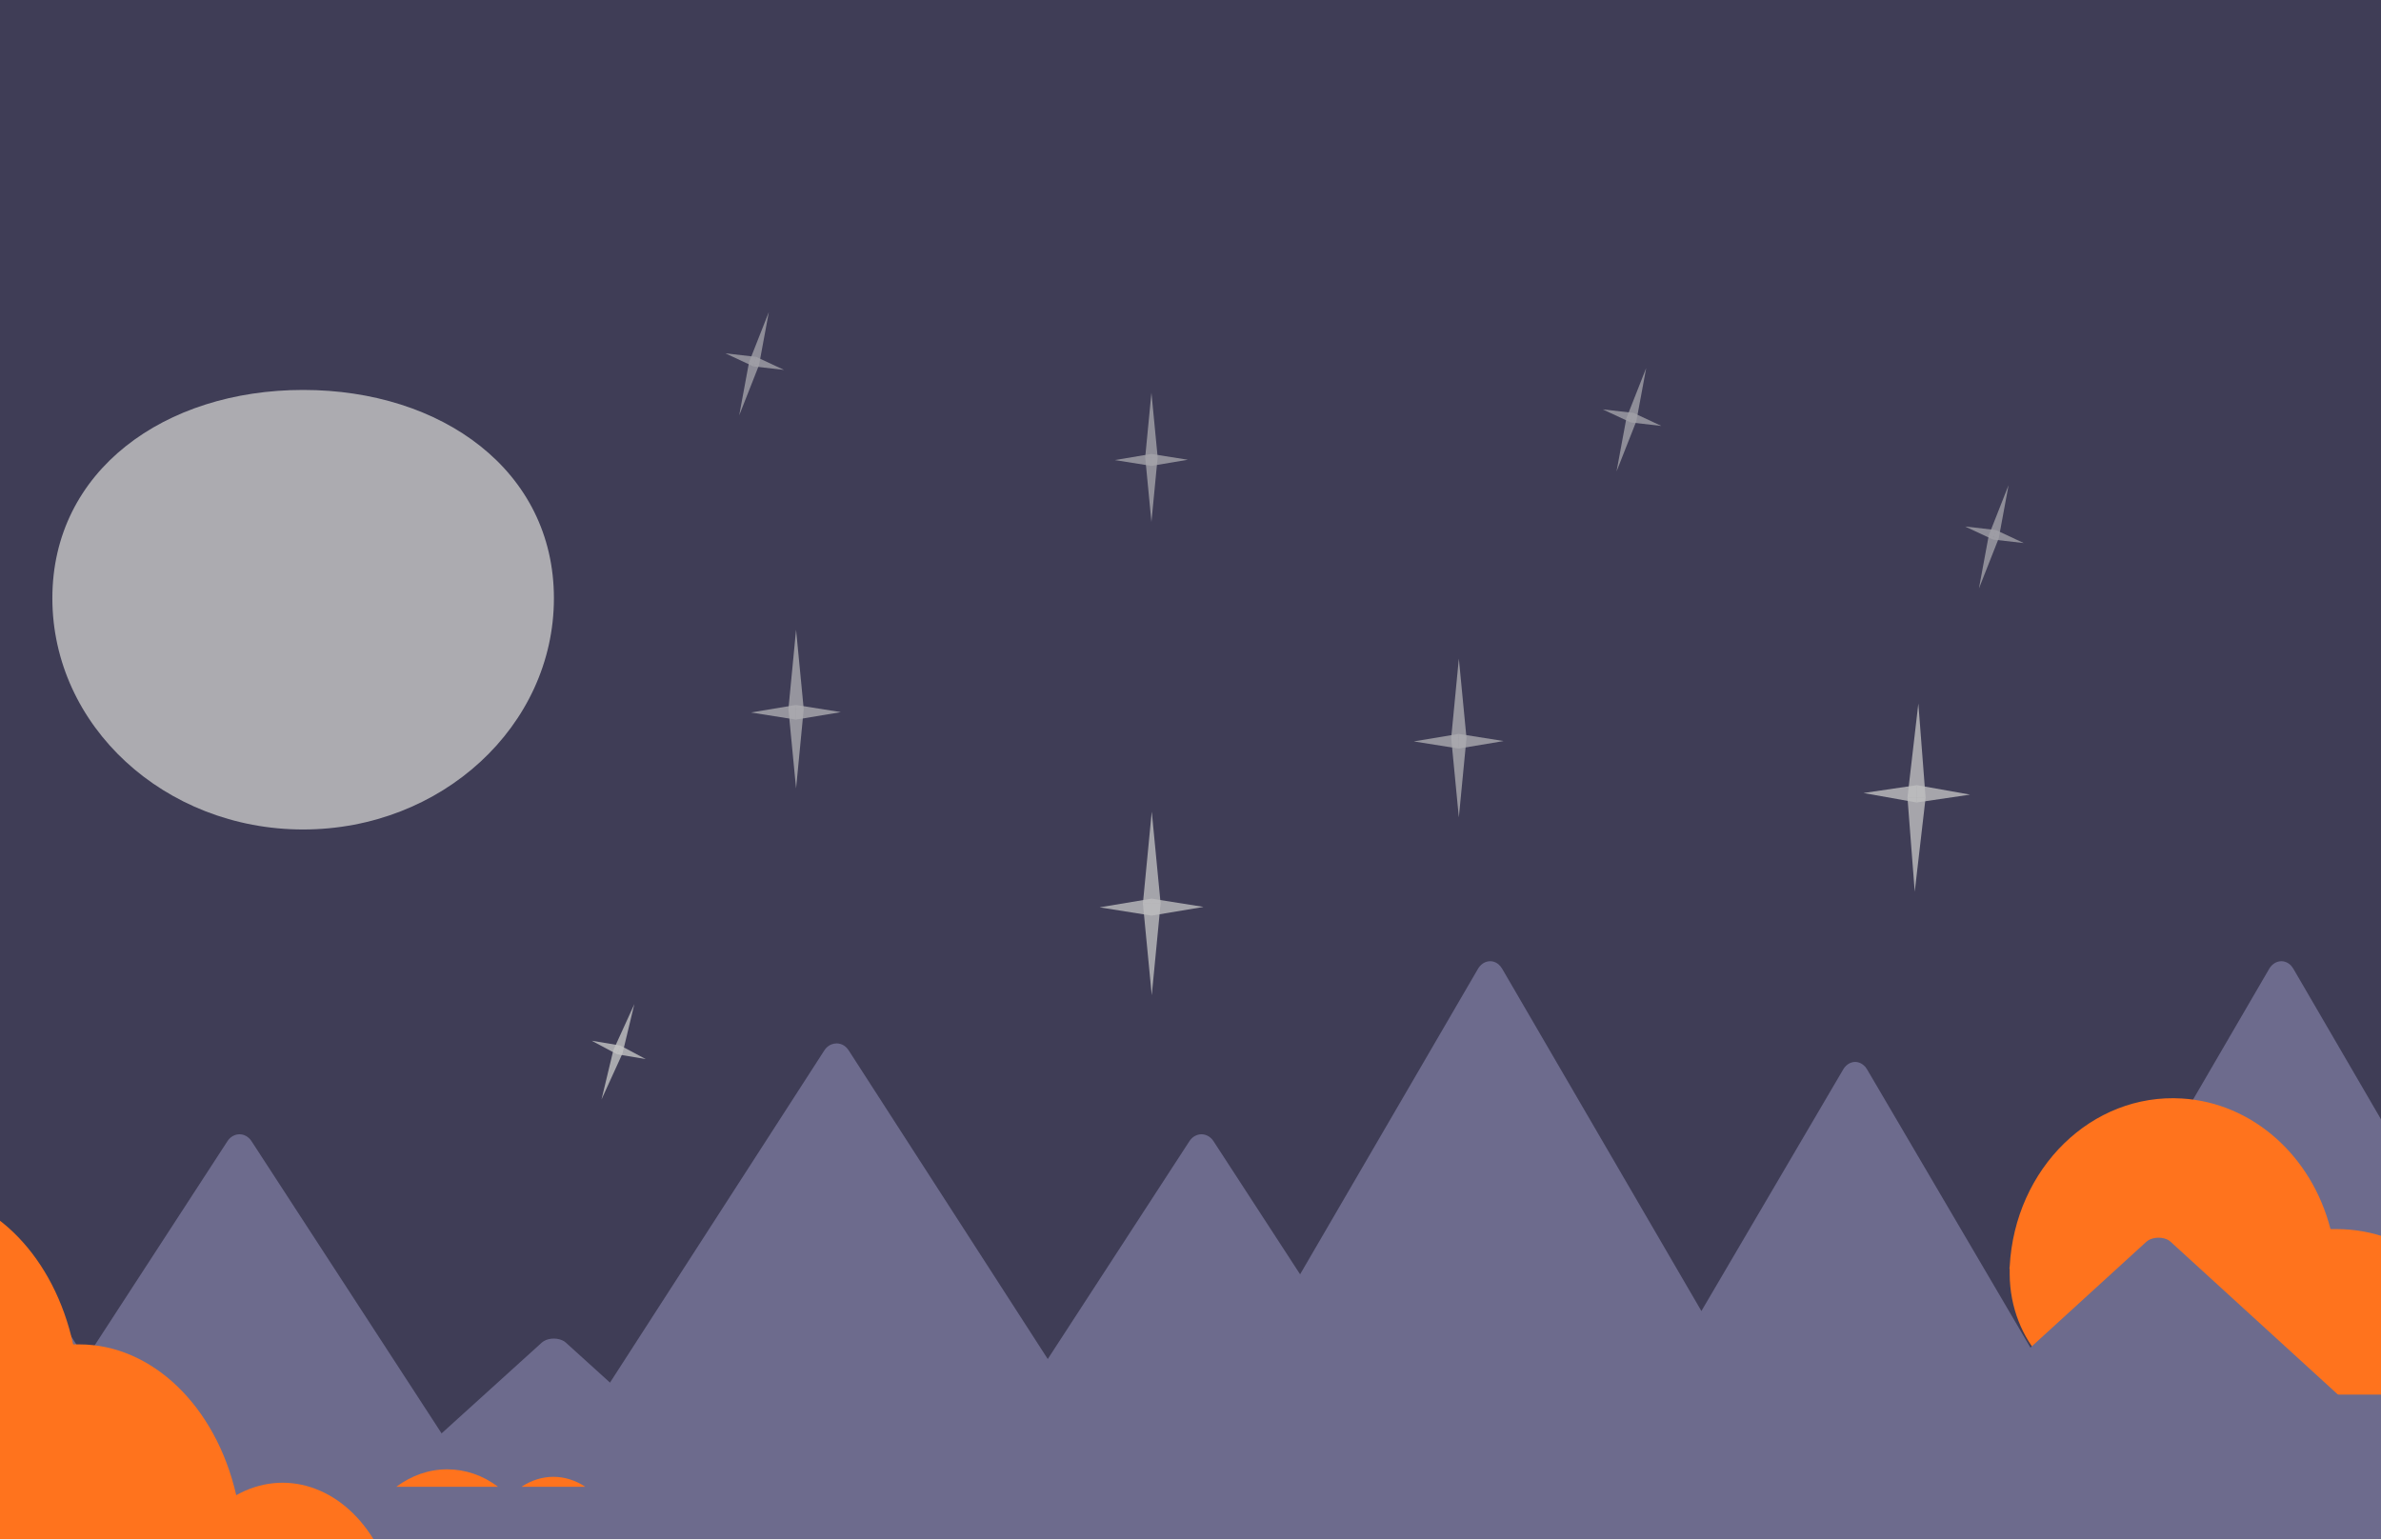
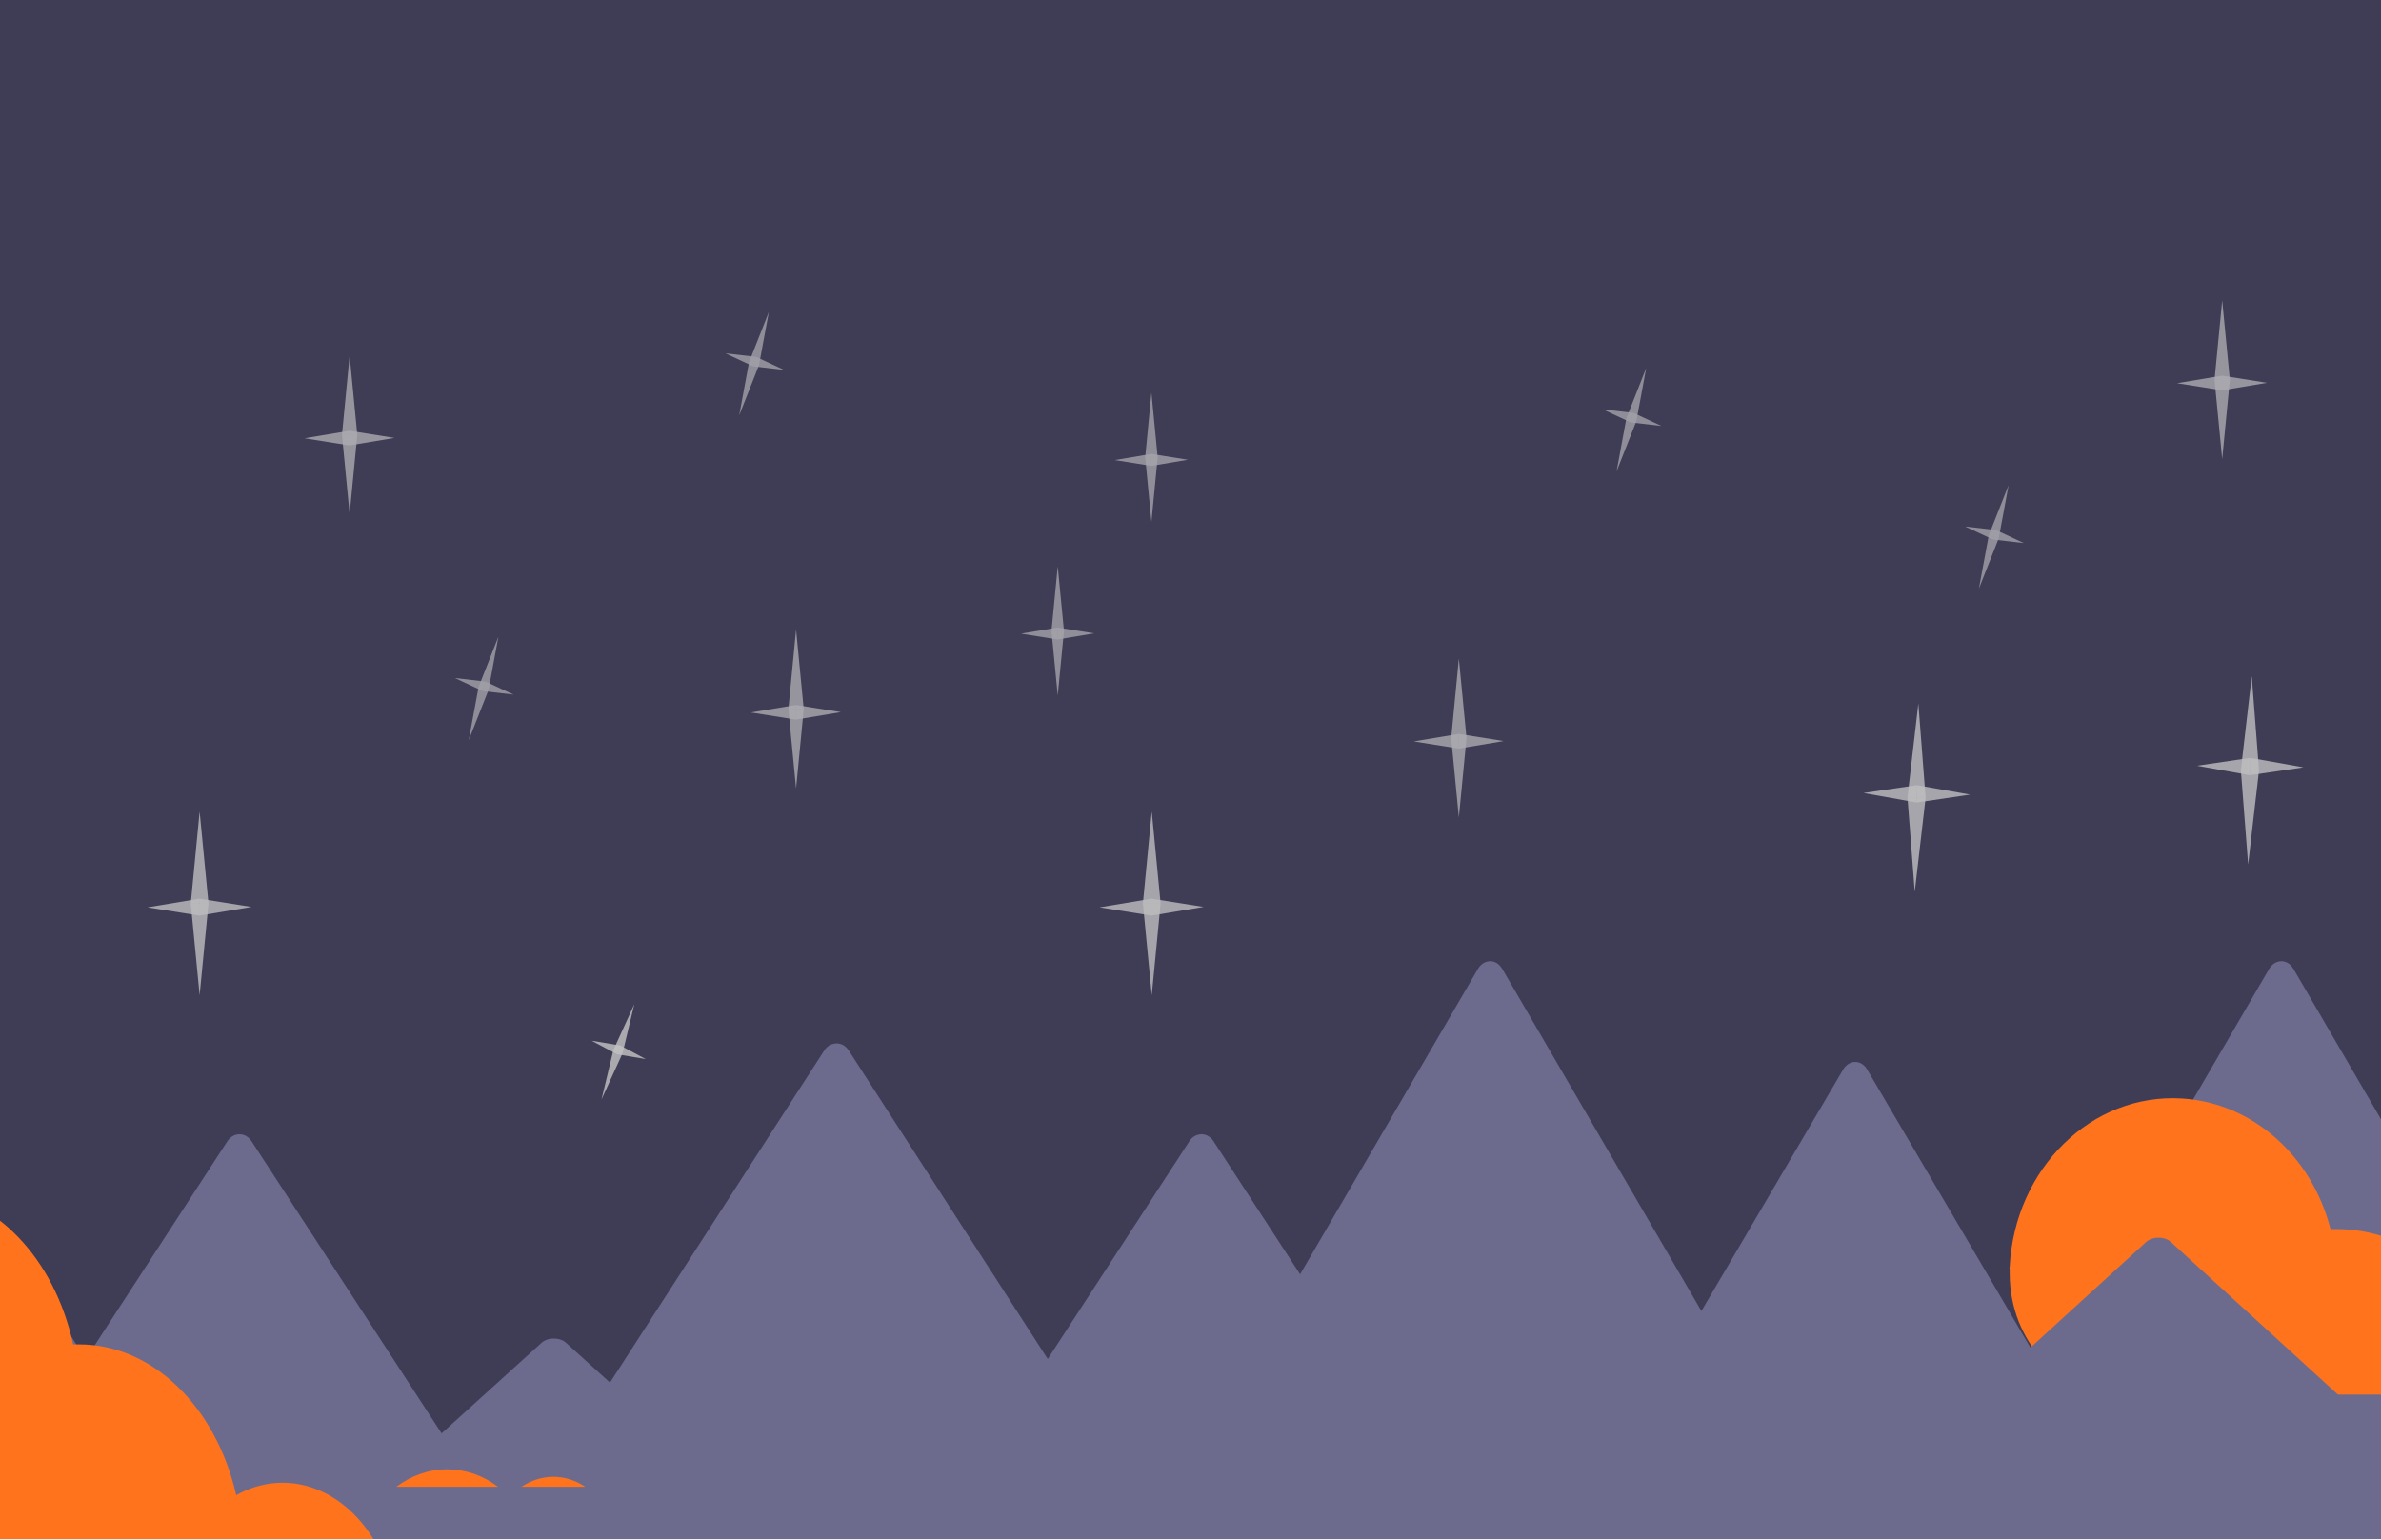
<svg xmlns="http://www.w3.org/2000/svg" width="1728" height="1117" viewBox="0 0 1728 1117" fill="none">
  <g clip-path="url(#clip0_623_6374)">
    <mask id="mask0_623_6374" style="mask-type:luminance" maskUnits="userSpaceOnUse" x="0" y="0" width="1728" height="1117">
      <path d="M1728 0H0V1117H1728V0Z" fill="white" />
    </mask>
    <g mask="url(#mask0_623_6374)">
      <path d="M1728 0H0V1117H1728V0Z" fill="#3F3D56" />
      <mask id="mask1_623_6374" style="mask-type:luminance" maskUnits="userSpaceOnUse" x="-218" y="-387" width="2194" height="1504">
        <path d="M1976 -387H-218V1117H1976V-387Z" fill="white" />
      </mask>
      <g mask="url(#mask1_623_6374)">
        <path d="M589.323 1136.02V1160.38H-91.159V1135.91L-87.557 1132.53L128.235 935.517C131.666 932.471 138.184 931.709 142.987 933.776C144.016 934.211 144.874 934.755 145.732 935.517L290.336 1067.59L393.258 974.355C396.689 971.309 403.207 970.547 408.01 972.723C409.039 973.158 409.897 973.702 410.583 974.355L585.378 1132.64L589.323 1136.02Z" fill="#6D6B8D" />
        <path d="M1059.3 1102.46V1143.82H379.024V1102.28L382.625 1096.55L598.352 762.194C601.782 757.024 608.298 755.732 613.1 759.239C614.129 759.978 614.986 760.901 615.844 762.194L760.405 986.33L863.296 828.105C866.725 822.936 873.242 821.643 878.043 825.336C879.072 826.074 879.929 826.997 880.615 828.105L1055.36 1096.74L1059.3 1102.46Z" fill="#6D6B8D" />
        <path d="M361.149 1102.46V1143.82H-319.13V1102.28L-315.528 1096.55L-99.801 762.194C-96.371 757.024 -89.855 755.732 -85.053 759.239C-84.025 759.978 -83.167 760.901 -82.31 762.194L62.252 986.33L165.142 828.105C168.572 822.936 175.088 821.643 179.89 825.336C180.919 826.074 181.776 826.997 182.462 828.105L357.204 1096.74L361.149 1102.46Z" fill="#6D6B8D" />
        <path d="M1533.77 1080.2V1126.04H853.289V1080L856.891 1073.65L1072.68 703.073C1076.11 697.343 1082.63 695.911 1087.44 699.799C1088.46 700.617 1089.32 701.641 1090.18 703.073L1234.78 951.491L1337.71 776.125C1341.14 770.395 1347.66 768.963 1352.46 773.056C1353.49 773.874 1354.35 774.897 1355.03 776.125L1529.83 1073.86L1533.77 1080.2Z" fill="#6D6B8D" />
        <path d="M2107.98 1080.2V1126.04H1427.5V1080L1431.1 1073.65L1646.89 703.073C1650.33 697.343 1656.84 695.911 1661.65 699.799C1662.68 700.617 1663.53 701.641 1664.39 703.073L1809 951.491L1911.92 776.125C1915.35 770.395 1921.87 768.963 1926.67 773.056C1927.7 773.874 1928.56 774.897 1929.24 776.125L2104.04 1073.86L2107.98 1080.2Z" fill="#6D6B8D" />
        <path d="M401.634 1071.81C409.652 1071.81 417.671 1074.31 424.773 1079.04H378.494C385.596 1074.31 393.615 1071.81 401.634 1071.81Z" fill="#FF731D" />
        <path d="M324.501 1066.38C337.678 1066.38 350.632 1070.76 361.353 1079.04H287.648C298.369 1071.01 311.1 1066.38 324.501 1066.38Z" fill="#FF731D" />
        <path d="M-179.834 1007.83C-176.073 923.674 -120.107 859.422 -54.627 864.256C-3.748 867.951 39.389 912.87 53.104 975.7C54.653 975.7 55.98 975.7 57.528 975.7C110.177 975.7 156.632 1020.33 171.454 1085.15C206.405 1065.53 247.329 1078.61 271 1117H-99.312C-143.555 1117.28 -179.613 1071.22 -179.834 1014.08C-179.834 1012.66 -179.834 1011.52 -179.834 1010.1C-180.055 1009.25 -180.055 1008.68 -179.834 1007.83Z" fill="#FF731D" />
        <path d="M1458.52 919.329C1462.28 847.777 1518.22 793.147 1583.67 797.256C1634.53 800.398 1677.64 838.592 1691.35 892.014C1692.9 892.014 1694.23 892.014 1695.78 892.014C1748.4 892.014 1794.84 929.965 1809.65 985.079C1844.59 968.4 1885.49 979.519 1909.15 1012.15H1539C1494.78 1012.39 1458.74 973.235 1458.52 924.647C1458.52 923.438 1458.52 922.471 1458.52 921.263C1458.3 920.538 1458.3 920.054 1458.52 919.329Z" fill="#FF731D" />
        <path d="M2018.85 1101.67V1126.04H1338.37V1101.56L1341.97 1098.19L1557.76 901.171C1561.19 898.125 1567.71 897.363 1572.52 899.43C1573.54 899.865 1574.4 900.409 1575.26 901.171L1719.86 1033.24L1822.79 940.009C1826.22 936.963 1832.74 936.201 1837.54 938.377C1838.57 938.812 1839.42 939.356 1840.11 940.009L2014.91 1098.3L2018.85 1101.67Z" fill="#6D6B8D" />
-         <path d="M402 434.168C402 526.859 320.516 602 220 602C119.484 602 38 526.859 38 434.168C38 341.477 119.484 283 220 283C320.516 283 402 341.477 402 434.168Z" fill="#C7C7C7" fill-opacity="0.8" />
        <mask id="mask2_623_6374" style="mask-type:luminance" maskUnits="userSpaceOnUse" x="545" y="457" width="66" height="116">
          <path d="M610.28 457H545V572.26H610.28V457Z" fill="white" />
        </mask>
        <g mask="url(#mask2_623_6374)">
+                 </g>
+         <mask id="mask3_623_6374" style="mask-type:luminance" maskUnits="userSpaceOnUse" x="545" y="457" width="66" height="116">
+           <path d="M610.28 457H545V572.26H610.28V457Z" fill="white" />
+         </mask>
+         <g mask="url(#mask3_623_6374)">
          <g opacity="0.8">
            <path d="M577.747 457L583.308 514.688H572.186L577.747 457Z" fill="#C7C7C7" fill-opacity="0.8" />
            <path d="M610.27 516.82L577.616 522.271L577.598 511.636L610.27 516.82Z" fill="#C7C7C7" fill-opacity="0.8" />
            <path d="M577.747 572.26L572.186 514.572H583.308L577.747 572.26Z" fill="#C7C7C7" fill-opacity="0.8" />
            <path d="M545.01 517.088L577.664 511.637L577.682 522.272L545.01 517.088Z" fill="#C7C7C7" fill-opacity="0.8" />
          </g>
        </g>
-         <mask id="mask3_623_6374" style="mask-type:luminance" maskUnits="userSpaceOnUse" x="1026" y="478" width="66" height="116">
+         <mask id="mask4_623_6374" style="mask-type:luminance" maskUnits="userSpaceOnUse" x="221" y="258" width="66" height="116">
+           <path d="M286.28 258H221V373.26H286.28V258Z" fill="white" />
+         </mask>
+         <g mask="url(#mask4_623_6374)">
+           <g opacity="0.8">
+             <path d="M253.747 258L259.308 315.688H248.186L253.747 258Z" fill="#C7C7C7" fill-opacity="0.8" />
+             <path d="M286.27 317.82L253.616 323.271L253.598 312.636L286.27 317.82Z" fill="#C7C7C7" fill-opacity="0.8" />
+             <path d="M253.747 373.26L248.186 315.572H259.308L253.747 373.26Z" fill="#C7C7C7" fill-opacity="0.8" />
+             <path d="M221.01 318.088L253.664 312.637L253.682 323.272L221.01 318.088Z" fill="#C7C7C7" fill-opacity="0.8" />
+           </g>
+         </g>
+         <mask id="mask5_623_6374" style="mask-type:luminance" maskUnits="userSpaceOnUse" x="1580" y="218" width="66" height="116">
+           <path d="M1645.28 218H1580V333.26H1645.28V218Z" fill="white" />
+         </mask>
+         <g mask="url(#mask5_623_6374)">
+           <g opacity="0.8">
+             <path d="M1612.75 218L1618.31 275.688H1607.19L1612.75 218Z" fill="#C7C7C7" fill-opacity="0.8" />
+             <path d="M1645.27 277.82L1612.62 283.271L1612.6 272.636L1645.27 277.82Z" fill="#C7C7C7" fill-opacity="0.8" />
+             <path d="M1612.75 333.26L1607.19 275.572H1618.31L1612.75 333.26Z" fill="#C7C7C7" fill-opacity="0.8" />
+             <path d="M1580.01 278.088L1612.66 272.637L1612.68 283.272L1580.01 278.088Z" fill="#C7C7C7" fill-opacity="0.8" />
+           </g>
+         </g>
+         <mask id="mask6_623_6374" style="mask-type:luminance" maskUnits="userSpaceOnUse" x="1026" y="478" width="66" height="116">
          <path d="M1091.28 478H1026V593.26H1091.28V478Z" fill="white" />
        </mask>
-         <g mask="url(#mask3_623_6374)">
+         <g mask="url(#mask6_623_6374)">
          <g opacity="0.8">
            <path d="M1058.75 478L1064.31 535.688H1053.19L1058.75 478Z" fill="#C7C7C7" fill-opacity="0.8" />
            <path d="M1091.27 537.82L1058.62 543.271L1058.6 532.636L1091.27 537.82Z" fill="#C7C7C7" fill-opacity="0.8" />
            <path d="M1058.75 593.26L1053.19 535.572H1064.31L1058.75 593.26Z" fill="#C7C7C7" fill-opacity="0.8" />
            <path d="M1026.01 538.088L1058.66 532.637L1058.68 543.272L1026.01 538.088Z" fill="#C7C7C7" fill-opacity="0.8" />
          </g>
        </g>
-         <mask id="mask4_623_6374" style="mask-type:luminance" maskUnits="userSpaceOnUse" x="809" y="285" width="54" height="94">
+         <mask id="mask7_623_6374" style="mask-type:luminance" maskUnits="userSpaceOnUse" x="809" y="285" width="54" height="94">
          <path d="M862.12 285H809V378.79H862.12V285Z" fill="white" />
        </mask>
-         <g mask="url(#mask4_623_6374)">
+         <g mask="url(#mask7_623_6374)">
          <g opacity="0.75">
            <path d="M835.647 285L840.172 331.942H831.122L835.647 285Z" fill="#C7C7C7" fill-opacity="0.8" />
            <path d="M862.111 333.677L835.541 338.113L835.526 329.459L862.111 333.677Z" fill="#C7C7C7" fill-opacity="0.8" />
            <path d="M835.647 378.79L831.122 331.848H840.172L835.647 378.79Z" fill="#C7C7C7" fill-opacity="0.8" />
            <path d="M809.009 333.895L835.579 329.459L835.594 338.113L809.009 333.895Z" fill="#C7C7C7" fill-opacity="0.8" />
          </g>
        </g>
-         <mask id="mask5_623_6374" style="mask-type:luminance" maskUnits="userSpaceOnUse" x="798" y="589" width="76" height="134">
+         <mask id="mask8_623_6374" style="mask-type:luminance" maskUnits="userSpaceOnUse" x="741" y="411" width="54" height="94">
+           <path d="M794.12 411H741V504.79H794.12V411Z" fill="white" />
+         </mask>
+         <g mask="url(#mask8_623_6374)">
+           <g opacity="0.75">
+             <path d="M767.647 411L772.172 457.942H763.122L767.647 411Z" fill="#C7C7C7" fill-opacity="0.8" />
+             <path d="M794.111 459.677L767.541 464.113L767.526 455.459L794.111 459.677Z" fill="#C7C7C7" fill-opacity="0.8" />
+             <path d="M767.647 504.79L763.122 457.848H772.172L767.647 504.79Z" fill="#C7C7C7" fill-opacity="0.8" />
+             <path d="M741.009 459.895L767.579 455.459L767.594 464.113L741.009 459.895Z" fill="#C7C7C7" fill-opacity="0.8" />
+           </g>
+         </g>
+         <mask id="mask9_623_6374" style="mask-type:luminance" maskUnits="userSpaceOnUse" x="798" y="589" width="76" height="134">
          <path d="M873.52 589H798V722.34H873.52V589Z" fill="white" />
        </mask>
-         <g mask="url(#mask5_623_6374)">
+         <g mask="url(#mask9_623_6374)">
          <g opacity="0.93">
            <path d="M835.884 589L842.317 655.737H829.451L835.884 589Z" fill="#C7C7C7" fill-opacity="0.8" />
            <path d="M873.508 658.203L835.732 664.51L835.711 652.207L873.508 658.203Z" fill="#C7C7C7" fill-opacity="0.8" />
            <path d="M835.884 722.34L829.451 655.603H842.317L835.884 722.34Z" fill="#C7C7C7" fill-opacity="0.8" />
            <path d="M798.012 658.514L835.788 652.207L835.809 664.511L798.012 658.514Z" fill="#C7C7C7" fill-opacity="0.8" />
          </g>
        </g>
-         <mask id="mask6_623_6374" style="mask-type:luminance" maskUnits="userSpaceOnUse" x="416" y="722" width="65" height="83">
+         <mask id="mask10_623_6374" style="mask-type:luminance" maskUnits="userSpaceOnUse" x="107" y="589" width="76" height="134">
+           <path d="M182.52 589H107V722.34H182.52V589Z" fill="white" />
+         </mask>
+         <g mask="url(#mask10_623_6374)">
+           <g opacity="0.93">
+             <path d="M144.884 589L151.317 655.737H138.451L144.884 589Z" fill="#C7C7C7" fill-opacity="0.8" />
+             <path d="M182.508 658.203L144.732 664.51L144.711 652.207L182.508 658.203Z" fill="#C7C7C7" fill-opacity="0.8" />
+             <path d="M144.884 722.34L138.451 655.603H151.317L144.884 722.34Z" fill="#C7C7C7" fill-opacity="0.8" />
+             <path d="M107.012 658.514L144.788 652.207L144.809 664.511L107.012 658.514Z" fill="#C7C7C7" fill-opacity="0.8" />
+           </g>
+         </g>
+         <mask id="mask11_623_6374" style="mask-type:luminance" maskUnits="userSpaceOnUse" x="416" y="722" width="65" height="83">
          <path d="M417 791.235L456.212 804.737L480.052 735.503L440.839 722.001L417 791.235Z" fill="white" />
        </mask>
-         <g mask="url(#mask6_623_6374)">
+         <g mask="url(#mask11_623_6374)">
          <g opacity="0.97">
            <path d="M436.542 797.963L445.133 762.161L451.814 764.461L436.542 797.963Z" fill="#C7C7C7" fill-opacity="0.8" />
            <path d="M429.379 755.304L450.121 758.783L447.932 765.175L429.379 755.304Z" fill="#C7C7C7" fill-opacity="0.8" />
            <path d="M460.381 728.729L451.79 764.531L445.109 762.231L460.381 728.729Z" fill="#C7C7C7" fill-opacity="0.8" />
            <path d="M468.634 768.641L447.892 765.161L450.081 758.769L468.634 768.641Z" fill="#C7C7C7" fill-opacity="0.8" />
          </g>
        </g>
-         <mask id="mask7_623_6374" style="mask-type:luminance" maskUnits="userSpaceOnUse" x="515" y="220" width="65" height="88">
+         <mask id="mask12_623_6374" style="mask-type:luminance" maskUnits="userSpaceOnUse" x="515" y="220" width="65" height="88">
          <path d="M515.277 295.407L557.8 307.6L579.329 232.52L536.806 220.327L515.277 295.407Z" fill="white" />
        </mask>
-         <g mask="url(#mask7_623_6374)">
+         <g mask="url(#mask12_623_6374)">
          <g opacity="0.73">
            <path d="M536.469 301.484L543.622 262.867L550.866 264.944L536.469 301.484Z" fill="#C7C7C7" fill-opacity="0.8" />
            <path d="M526.457 256.443L548.746 258.991L546.771 265.921L526.457 256.443Z" fill="#C7C7C7" fill-opacity="0.8" />
            <path d="M557.997 226.404L550.844 265.02L543.6 262.943L557.997 226.404Z" fill="#C7C7C7" fill-opacity="0.8" />
            <path d="M569.017 268.457L546.728 265.909L548.703 258.978L569.017 268.457Z" fill="#C7C7C7" fill-opacity="0.8" />
          </g>
        </g>
-         <mask id="mask8_623_6374" style="mask-type:luminance" maskUnits="userSpaceOnUse" x="1151" y="260" width="66" height="89">
+         <mask id="mask13_623_6374" style="mask-type:luminance" maskUnits="userSpaceOnUse" x="1151" y="260" width="66" height="89">
          <path d="M1152 336.08L1194.52 348.273L1216.05 273.193L1173.53 261L1152 336.08Z" fill="white" />
        </mask>
-         <g mask="url(#mask8_623_6374)">
+         <g mask="url(#mask13_623_6374)">
          <g opacity="0.73">
            <path d="M1173.19 342.157L1180.34 303.54L1187.59 305.618L1173.19 342.157Z" fill="#C7C7C7" fill-opacity="0.8" />
            <path d="M1163.18 297.116L1185.47 299.664L1183.49 306.594L1163.18 297.116Z" fill="#C7C7C7" fill-opacity="0.8" />
            <path d="M1194.72 267.077L1187.57 305.693L1180.32 303.616L1194.72 267.077Z" fill="#C7C7C7" fill-opacity="0.8" />
            <path d="M1205.74 309.13L1183.45 306.582L1185.43 299.651L1205.74 309.13Z" fill="#C7C7C7" fill-opacity="0.8" />
          </g>
        </g>
-         <mask id="mask9_623_6374" style="mask-type:luminance" maskUnits="userSpaceOnUse" x="1351" y="509" width="81" height="139">
+         <mask id="mask14_623_6374" style="mask-type:luminance" maskUnits="userSpaceOnUse" x="1351" y="509" width="81" height="139">
          <path d="M1351.03 646.462L1428.43 647.947L1431.05 511.287L1353.65 509.802L1351.03 646.462Z" fill="white" />
        </mask>
-         <g mask="url(#mask9_623_6374)">
+         <g mask="url(#mask14_623_6374)">
          <g opacity="0.94">
            <path d="M1389.61 647.203L1384.32 578.677L1397.51 578.93L1389.61 647.203Z" fill="#C7C7C7" fill-opacity="0.8" />
            <path d="M1352.4 575.537L1391.24 569.816L1391.02 582.426L1352.4 575.537Z" fill="#C7C7C7" fill-opacity="0.8" />
            <path d="M1392.23 510.543L1397.51 579.068L1384.32 578.815L1392.23 510.543Z" fill="#C7C7C7" fill-opacity="0.8" />
            <path d="M1429.79 576.703L1390.95 582.424L1391.17 569.814L1429.79 576.703Z" fill="#C7C7C7" fill-opacity="0.8" />
          </g>
        </g>
-         <mask id="mask10_623_6374" style="mask-type:luminance" maskUnits="userSpaceOnUse" x="1414" y="345" width="66" height="89">
+         <mask id="mask15_623_6374" style="mask-type:luminance" maskUnits="userSpaceOnUse" x="1593" y="490" width="81" height="139">
+           <path d="M1593 626.66L1670.4 628.145L1673.02 491.485L1595.62 490L1593 626.66Z" fill="white" />
+         </mask>
+         <g mask="url(#mask15_623_6374)">
+           <g opacity="0.94">
+             <path d="M1631.58 627.401L1626.29 558.875L1639.48 559.128L1631.58 627.401Z" fill="#C7C7C7" fill-opacity="0.8" />
+             <path d="M1594.37 555.735L1633.21 550.014L1632.99 562.624L1594.37 555.735Z" fill="#C7C7C7" fill-opacity="0.8" />
+             <path d="M1634.2 490.741L1639.48 559.266L1626.29 559.013L1634.2 490.741Z" fill="#C7C7C7" fill-opacity="0.8" />
+             <path d="M1671.76 556.901L1632.92 562.622L1633.14 550.012L1671.76 556.901Z" fill="#C7C7C7" fill-opacity="0.8" />
+           </g>
+         </g>
+         <mask id="mask16_623_6374" style="mask-type:luminance" maskUnits="userSpaceOnUse" x="1414" y="345" width="66" height="89">
          <path d="M1415 421.08L1457.52 433.273L1479.05 358.193L1436.53 346L1415 421.08Z" fill="white" />
        </mask>
-         <g mask="url(#mask10_623_6374)">
+         <g mask="url(#mask16_623_6374)">
          <g opacity="0.73">
            <path d="M1436.19 427.157L1443.34 388.54L1450.59 390.618L1436.19 427.157Z" fill="#C7C7C7" fill-opacity="0.8" />
            <path d="M1426.18 382.116L1448.47 384.664L1446.49 391.594L1426.18 382.116Z" fill="#C7C7C7" fill-opacity="0.8" />
            <path d="M1457.72 352.077L1450.57 390.693L1443.32 388.616L1457.72 352.077Z" fill="#C7C7C7" fill-opacity="0.8" />
            <path d="M1468.74 394.13L1446.45 391.582L1448.43 384.651L1468.74 394.13Z" fill="#C7C7C7" fill-opacity="0.8" />
+           </g>
+         </g>
+         <mask id="mask17_623_6374" style="mask-type:luminance" maskUnits="userSpaceOnUse" x="319" y="456" width="65" height="88">
+           <path d="M319 531.08L361.523 543.273L383.052 468.194L340.529 456L319 531.08Z" fill="white" />
+         </mask>
+         <g mask="url(#mask17_623_6374)">
+           <g opacity="0.73">
+             <path d="M340.193 537.157L347.343 498.54L354.593 500.618L340.193 537.157Z" fill="#C7C7C7" fill-opacity="0.8" />
+             <path d="M330.183 492.116L352.473 494.664L350.493 501.594L330.183 492.116Z" fill="#C7C7C7" fill-opacity="0.8" />
+             <path d="M361.723 462.077L354.573 500.693L347.323 498.616L361.723 462.077Z" fill="#C7C7C7" fill-opacity="0.8" />
+             <path d="M372.743 504.13L350.453 501.582L352.433 494.651L372.743 504.13Z" fill="#C7C7C7" fill-opacity="0.8" />
          </g>
        </g>
      </g>
    </g>
  </g>
  <defs>
    <clipPath id="clip0_623_6374">
      <rect width="1728" height="1117" fill="white" />
    </clipPath>
  </defs>
</svg>
